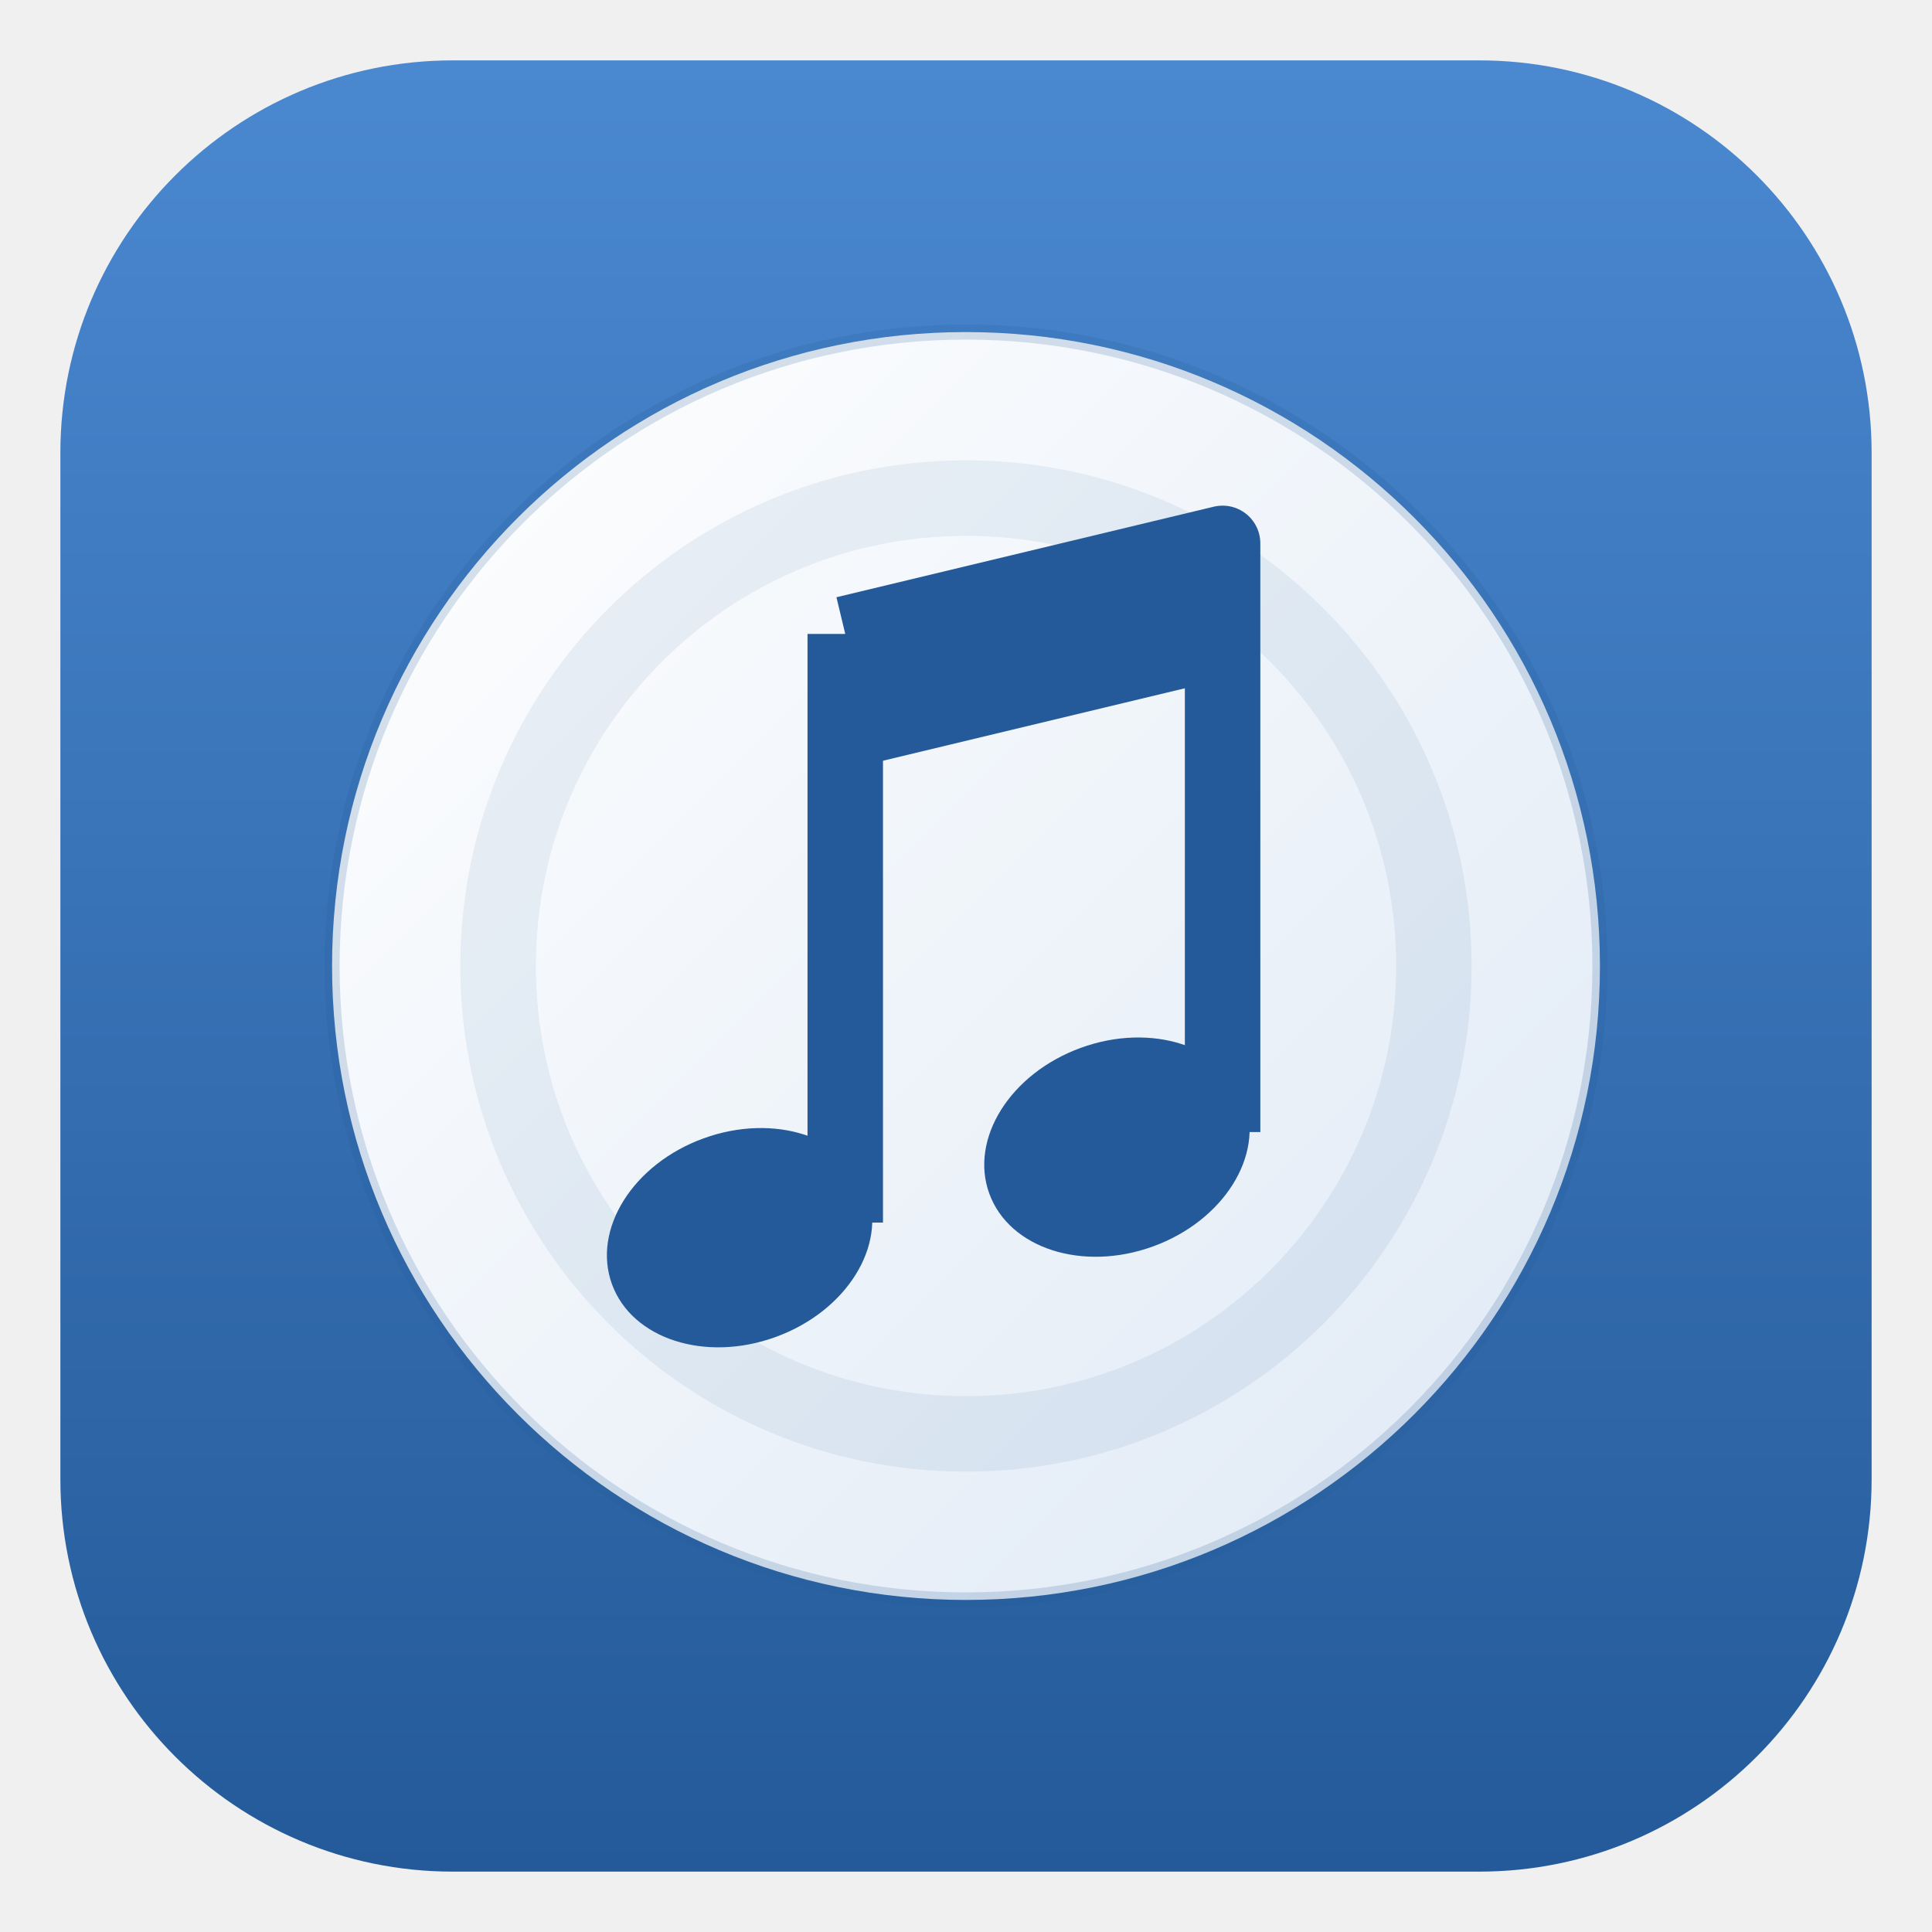
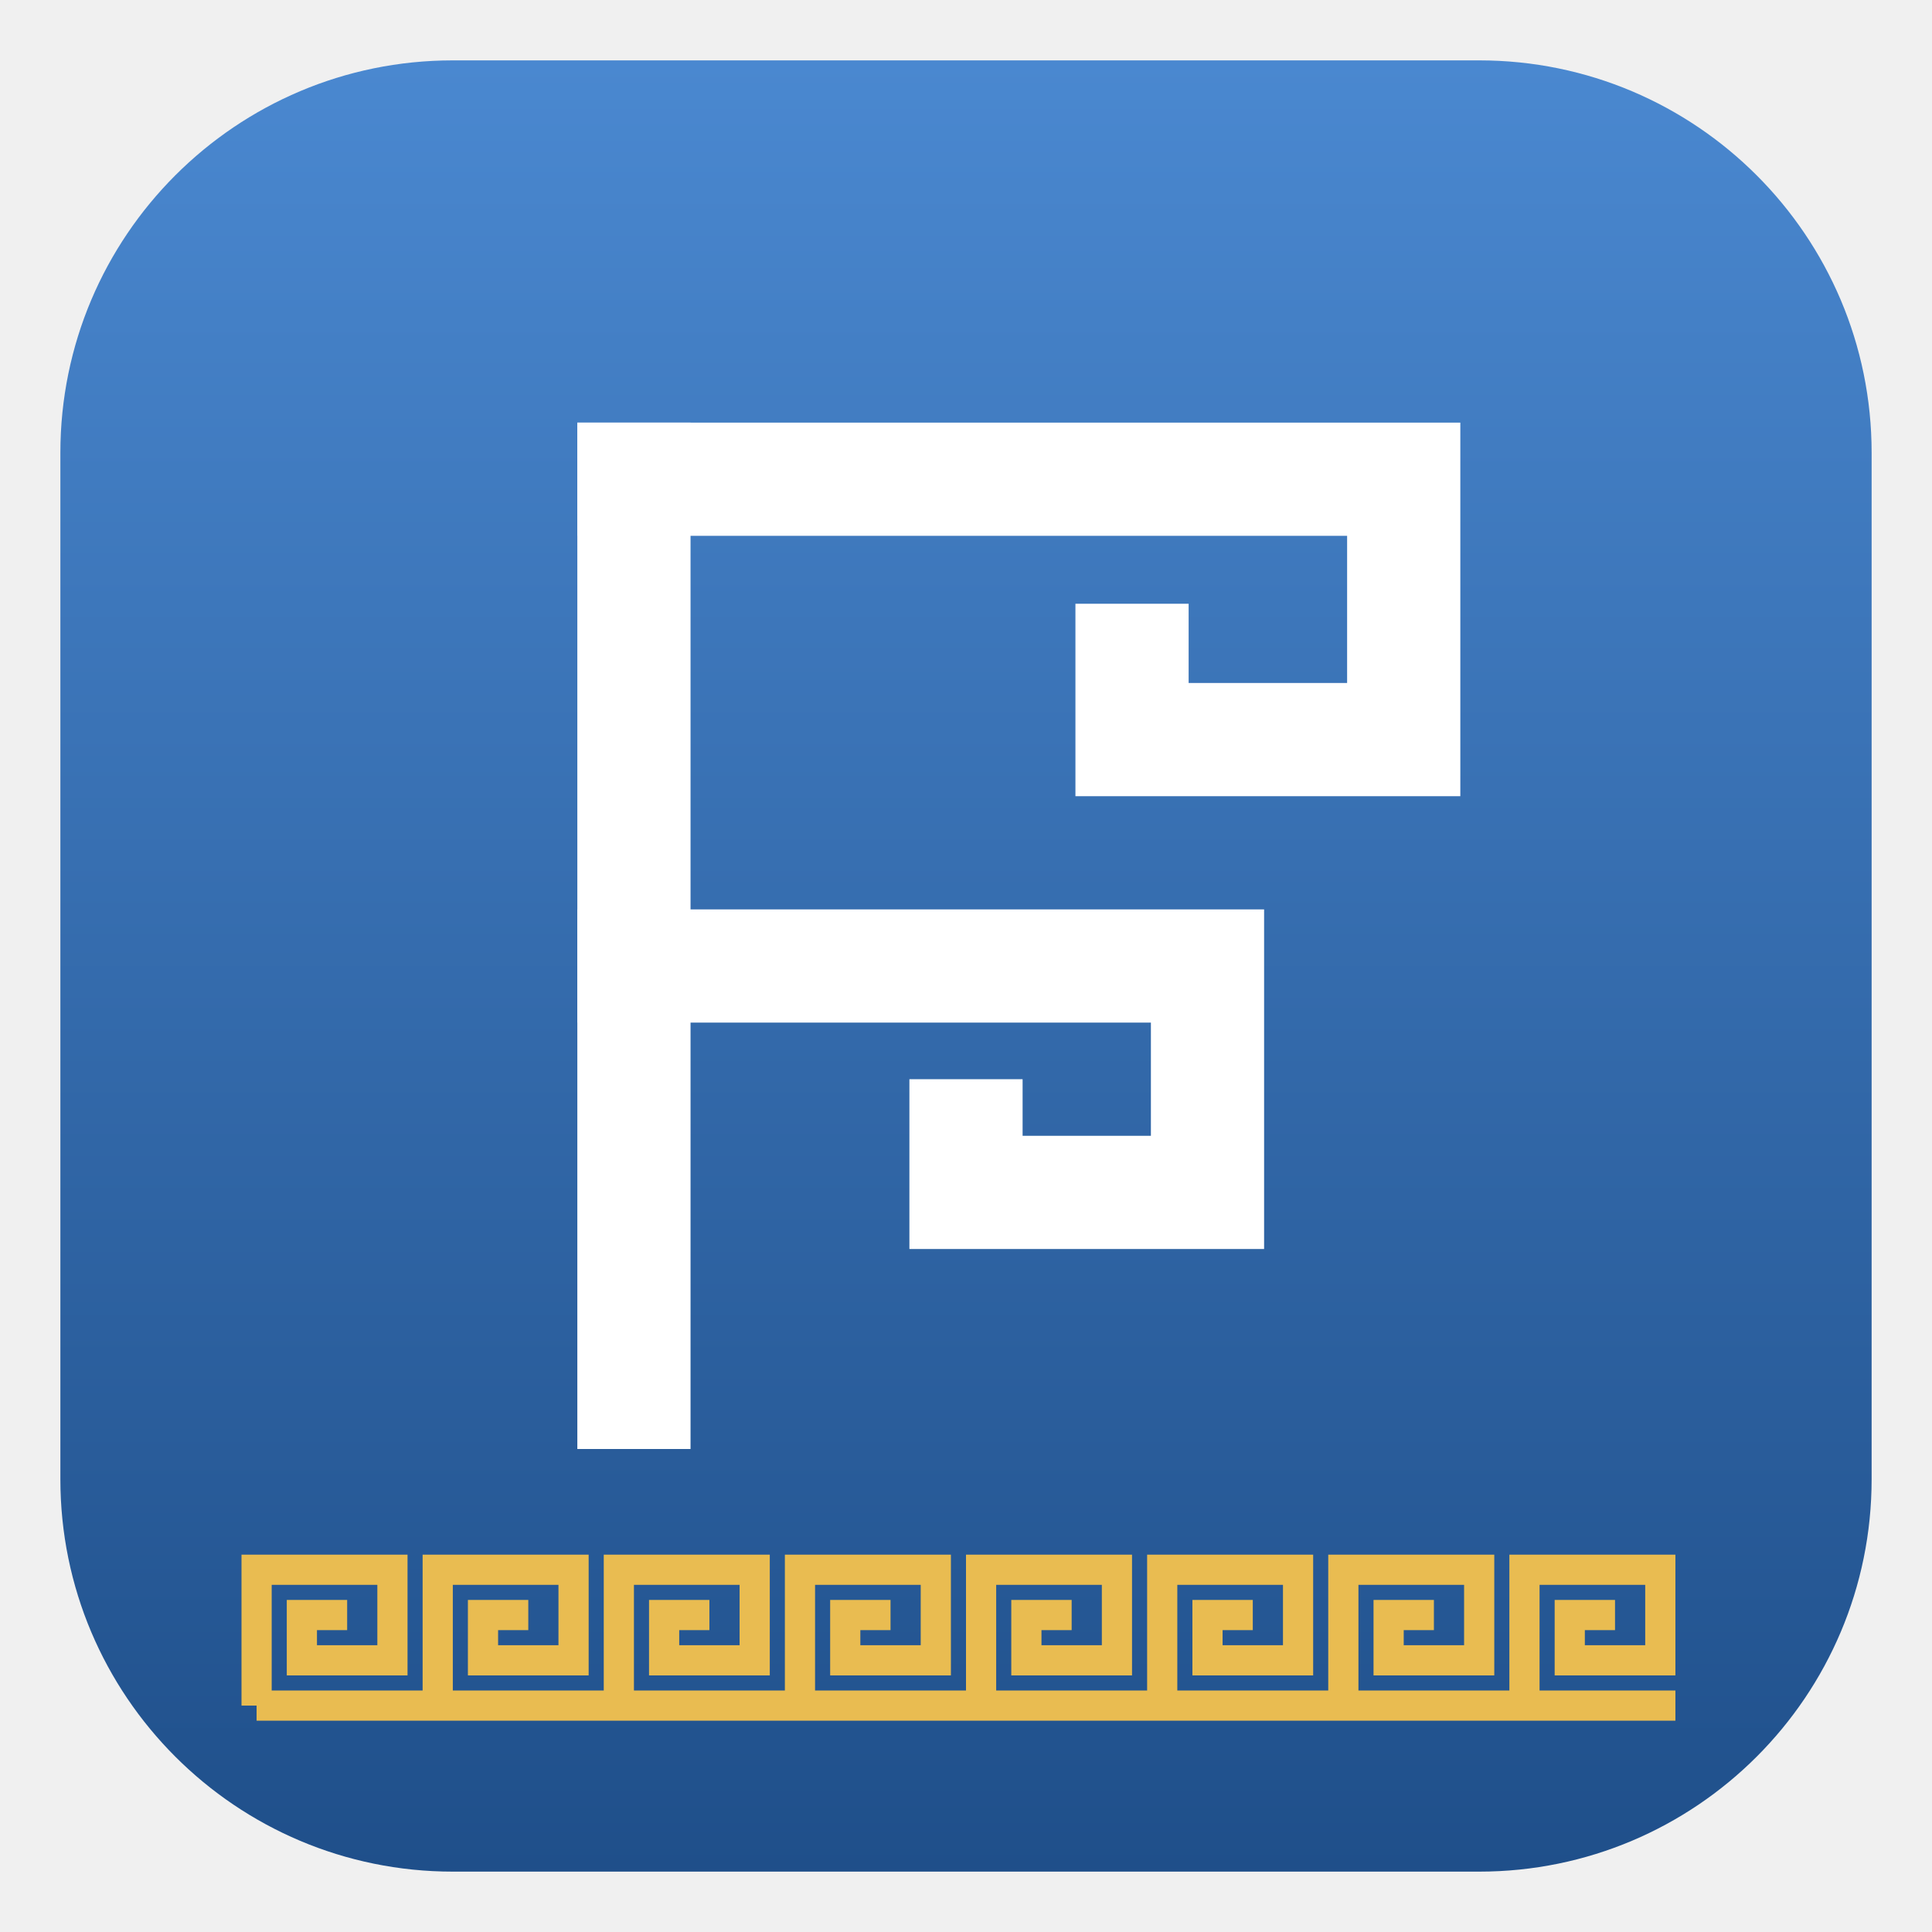
<svg xmlns="http://www.w3.org/2000/svg" viewBox="0 0 256 256">
  <defs>
    <linearGradient id="bg" x1="0" y1="0" x2="0" y2="1">
      <stop offset="0" stop-color="#4a88d0" />
-       <stop offset="1" stop-color="#245a99" />
+       <stop offset="1" stop-color="#1f4f8a" />
    </linearGradient>
-     <linearGradient id="disc" x1="0" y1="0" x2="1" y2="1">
-       <stop offset="0" stop-color="#ffffff" />
-       <stop offset="1" stop-color="#dfe9f5" />
-     </linearGradient>
+     <path id="key" d="M0 18 V0 H18 V12 H6 V6 H12" fill="none" stroke="#f2c14e" stroke-width="4" stroke-linejoin="miter" stroke-linecap="butt" />
  </defs>
  <rect x="8" y="8" width="240" height="240" rx="52" fill="url(#bg)" />
-   <circle cx="128" cy="128" r="84" fill="url(#disc)" />
-   <circle cx="128" cy="128" r="84" fill="none" stroke="#245a99" stroke-opacity=".18" stroke-width="2" />
-   <circle cx="128" cy="128" r="62" fill="none" stroke="#245a99" stroke-opacity=".08" stroke-width="10" />
-   <path d="M112 84 L162 72 V150" fill="none" stroke="#245a99" stroke-width="10" stroke-linejoin="round" />
-   <path d="M112 84 V162" fill="none" stroke="#245a99" stroke-width="10" />
-   <path d="M112 84 L162 72 V90 L112 102 Z" fill="#245a99" />
-   <ellipse cx="98" cy="164" rx="18" ry="14" transform="rotate(-20 98 164)" fill="#245a99" />
-   <ellipse cx="148" cy="152" rx="18" ry="14" transform="rotate(-20 148 152)" fill="#245a99" />
+   <g fill="none" stroke="#ffffff" stroke-width="15" stroke-linejoin="miter" stroke-linecap="butt">
+     <path d="M84 56 V192" />
+     <path d="M76.500 63.500 H186 V98 H150 V80" />
+     <path d="M76.500 128 H160 V158 H128 V143" />
+   </g>
+   <g transform="translate(34 208)" opacity=".95">
+     <path d="M0 18 H188" fill="none" stroke="#f2c14e" stroke-width="4" />
+     <use href="#key" x="0" />
+     <use href="#key" x="24" />
+     <use href="#key" x="48" />
+     <use href="#key" x="72" />
+     <use href="#key" x="96" />
+     <use href="#key" x="120" />
+     <use href="#key" x="144" />
+     <use href="#key" x="168" />
+   </g>
</svg>
